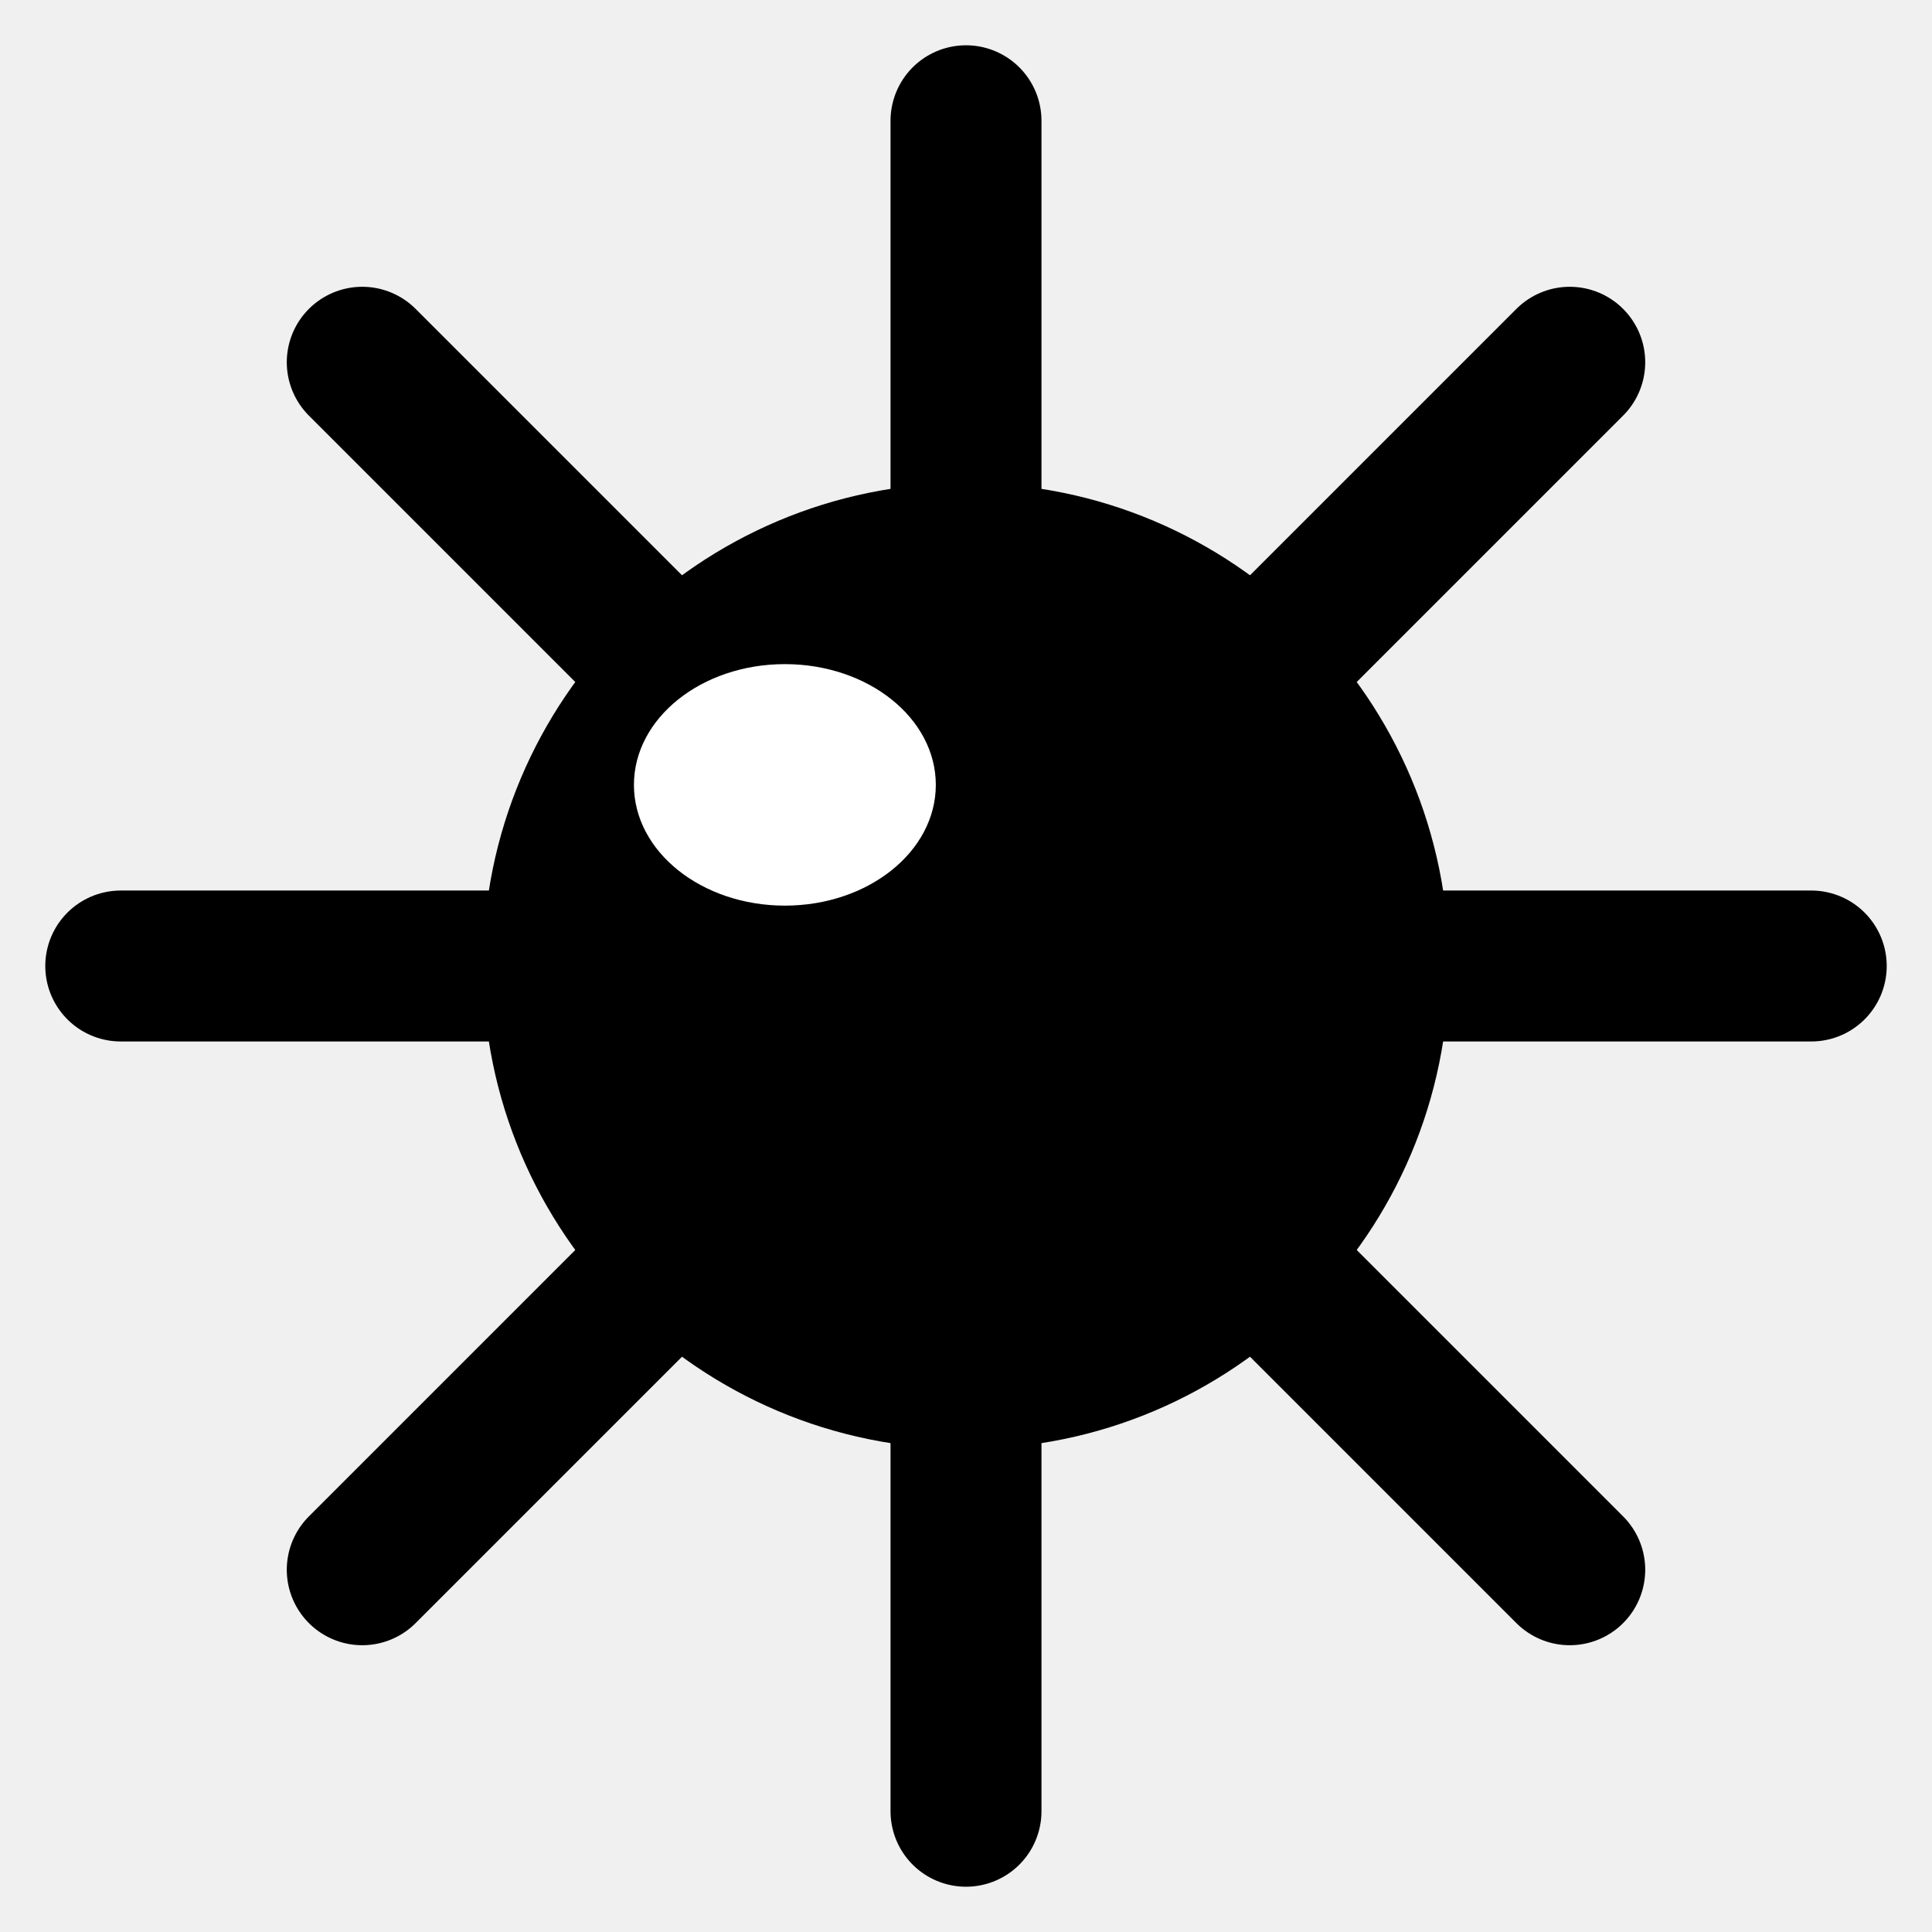
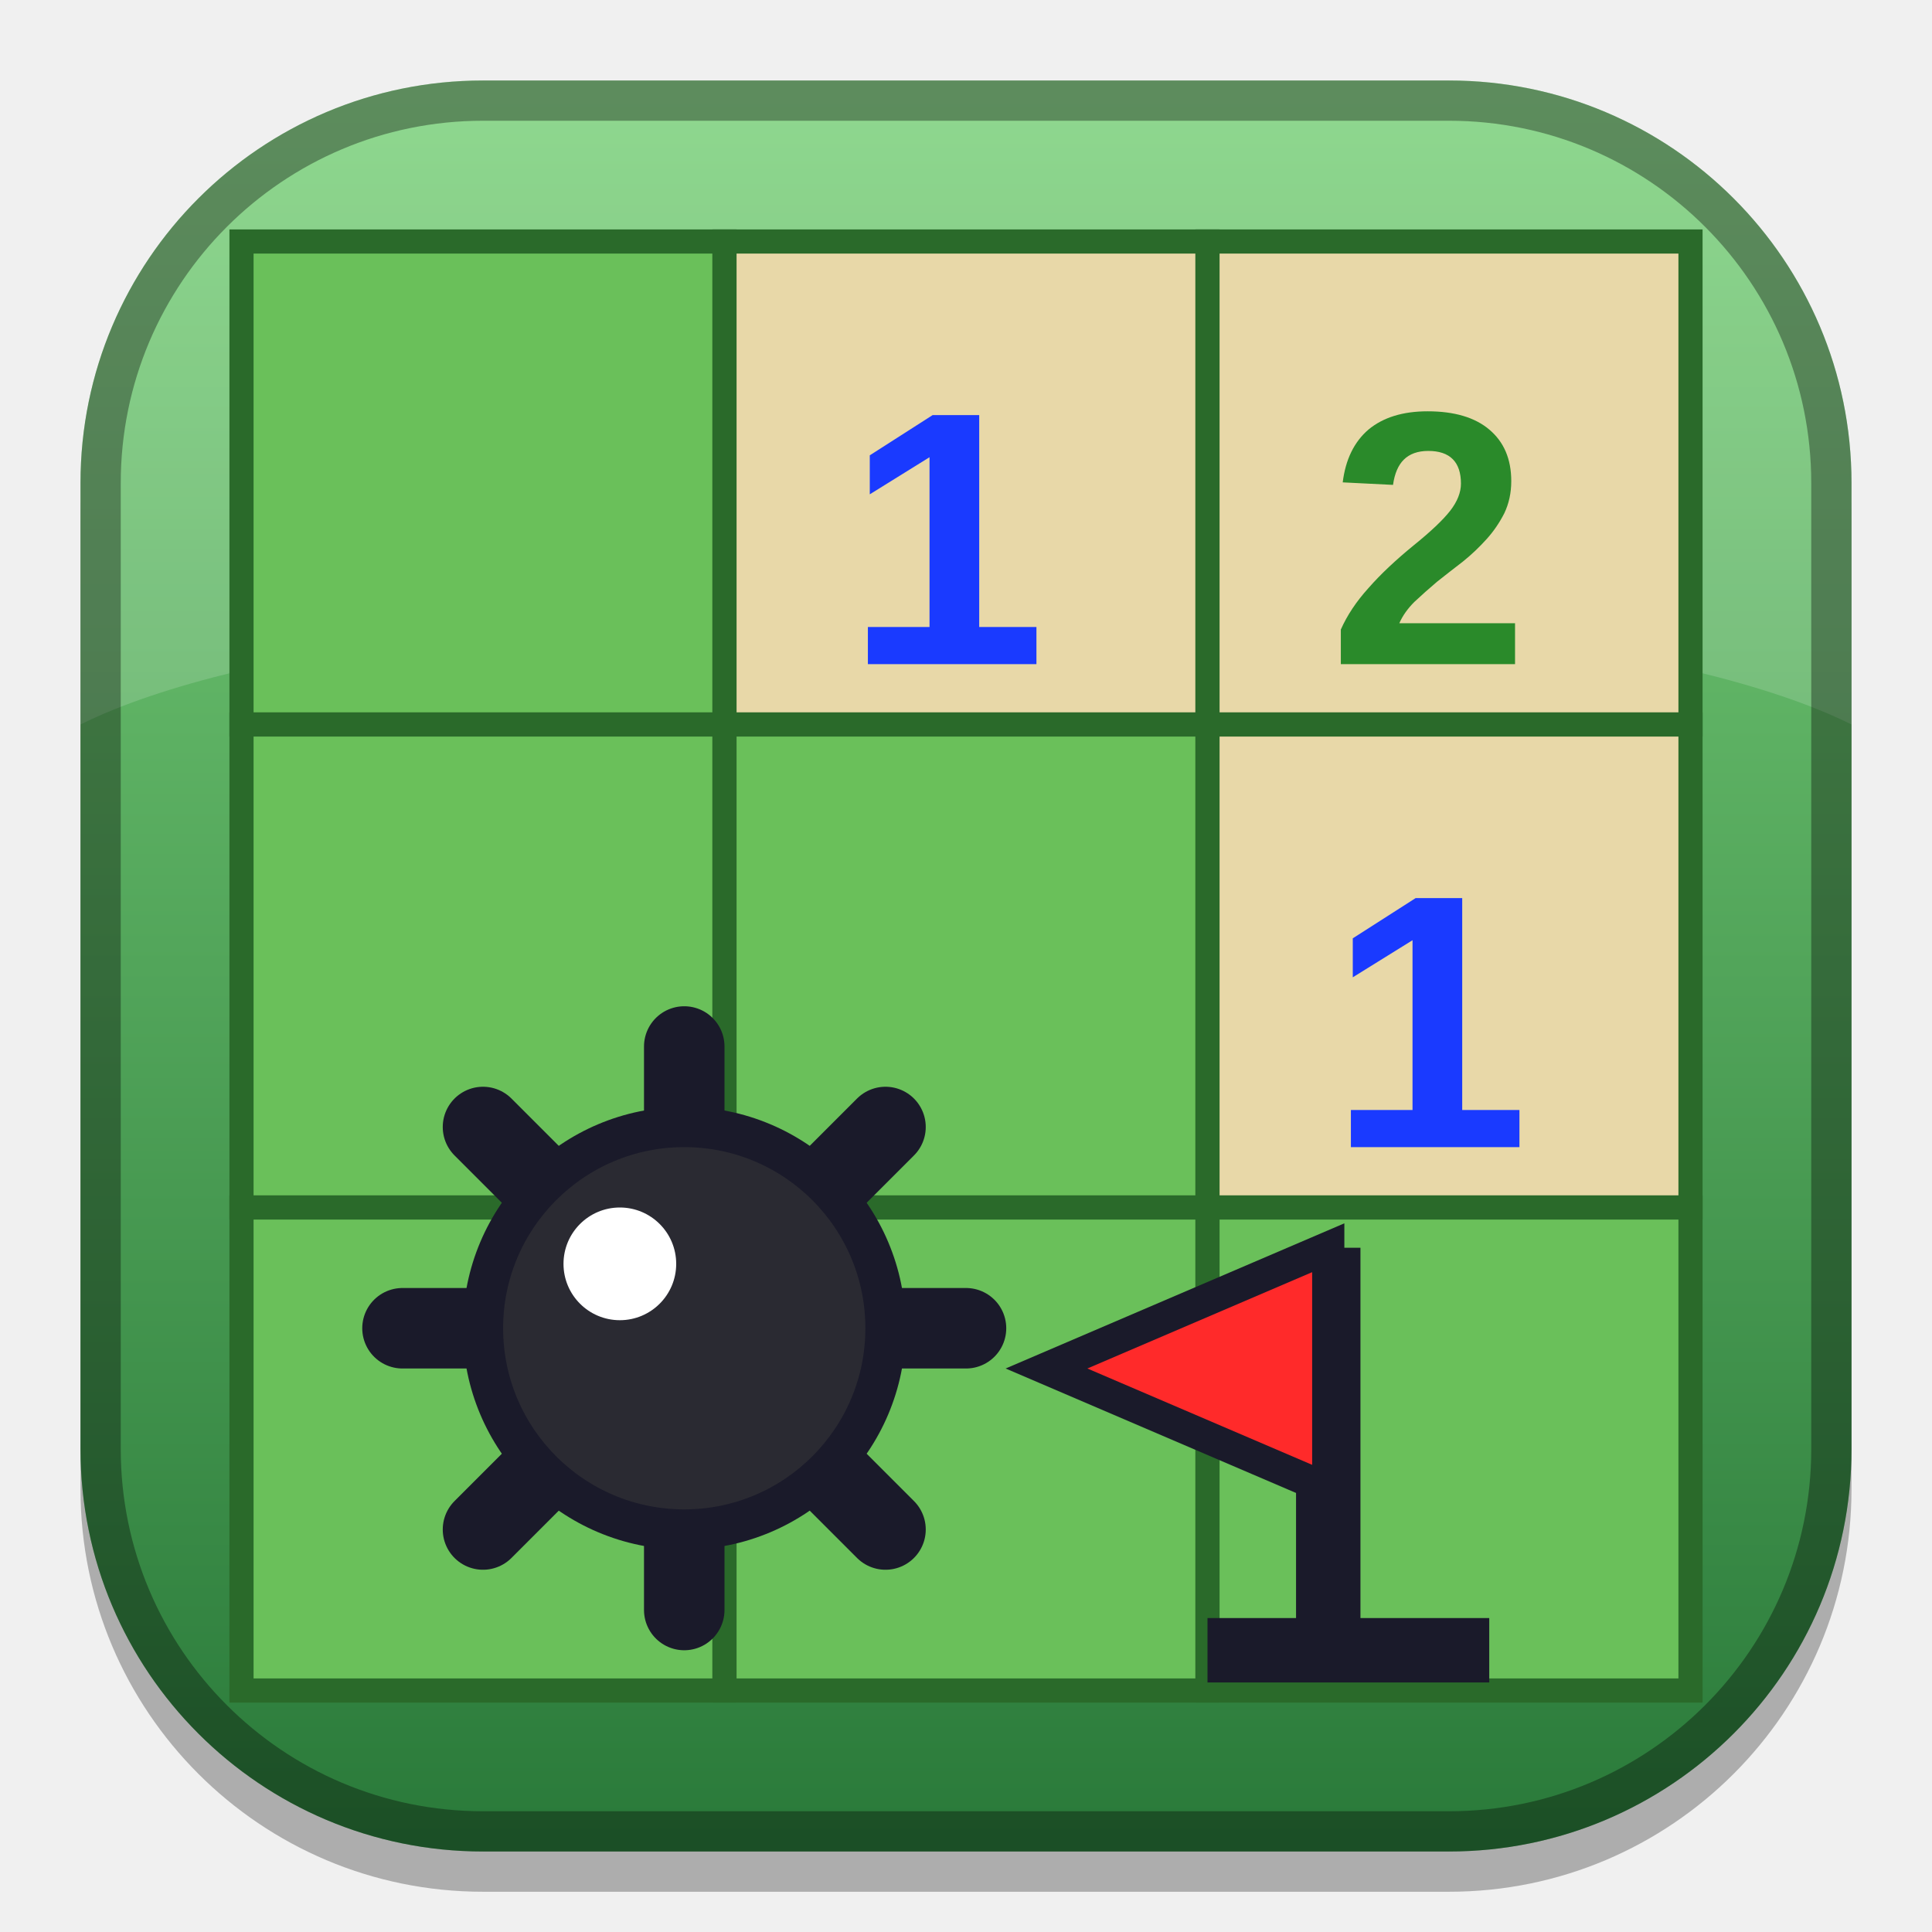
- <svg xmlns="http://www.w3.org/2000/svg" viewBox="0 0 32 32" width="32" height="32">
-   <line x1="16" y1="2" x2="16" y2="10" stroke="#000" stroke-width="2.5" stroke-linecap="round" />
-   <line x1="16" y1="22" x2="16" y2="30" stroke="#000" stroke-width="2.5" stroke-linecap="round" />
-   <line x1="2" y1="16" x2="10" y2="16" stroke="#000" stroke-width="2.5" stroke-linecap="round" />
-   <line x1="22" y1="16" x2="30" y2="16" stroke="#000" stroke-width="2.5" stroke-linecap="round" />
-   <line x1="6" y1="6" x2="11.5" y2="11.5" stroke="#000" stroke-width="2.5" stroke-linecap="round" />
-   <line x1="20.5" y1="20.5" x2="26" y2="26" stroke="#000" stroke-width="2.5" stroke-linecap="round" />
-   <line x1="26" y1="6" x2="20.5" y2="11.5" stroke="#000" stroke-width="2.5" stroke-linecap="round" />
-   <line x1="11.5" y1="20.5" x2="6" y2="26" stroke="#000" stroke-width="2.5" stroke-linecap="round" />
-   <circle cx="16" cy="16" r="8" fill="#000" />
-   <ellipse cx="13" cy="13" rx="2.5" ry="2" fill="#fff" />
+ <svg xmlns="http://www.w3.org/2000/svg" viewBox="0 0 48 48" width="48" height="48">
+   <defs>
+     <linearGradient id="t" x1="0" y1="0" x2="0" y2="1">
+       <stop offset="0" stop-color="#7ad07a" />
+       <stop offset="1" stop-color="#2a7a3a" />
+     </linearGradient>
+   </defs>
+   <rect x="2" y="3" width="44" height="44" rx="10" fill="#000" opacity=".28" />
+   <rect x="2" y="2" width="44" height="44" rx="10" fill="url(#t)" />
+   <path d="M12 2h24a10 10 0 0 1 10 10v6c-8-4-36-4-44 0v-6a10 10 0 0 1 10-10z" fill="#fff" opacity=".16" />
+   <rect x="2.5" y="2.5" width="43" height="43" rx="9.5" fill="none" stroke="#000" stroke-opacity=".35" />
+   <rect x="6" y="6" width="12" height="12" fill="#6ac05a" stroke="#2a6a2a" stroke-width=".6" />
+   <rect x="18" y="6" width="12" height="12" fill="#e8d8a8" stroke="#2a6a2a" stroke-width=".6" />
+   <rect x="30" y="6" width="12" height="12" fill="#e8d8a8" stroke="#2a6a2a" stroke-width=".6" />
+   <rect x="6" y="18" width="12" height="12" fill="#6ac05a" stroke="#2a6a2a" stroke-width=".6" />
+   <rect x="18" y="18" width="12" height="12" fill="#6ac05a" stroke="#2a6a2a" stroke-width=".6" />
+   <rect x="30" y="18" width="12" height="12" fill="#e8d8a8" stroke="#2a6a2a" stroke-width=".6" />
+   <rect x="6" y="30" width="12" height="12" fill="#6ac05a" stroke="#2a6a2a" stroke-width=".6" />
+   <rect x="18" y="30" width="12" height="12" fill="#6ac05a" stroke="#2a6a2a" stroke-width=".6" />
+   <rect x="30" y="30" width="12" height="12" fill="#6ac05a" stroke="#2a6a2a" stroke-width=".6" />
+   <text x="21" y="16.5" font-family="Arial,sans-serif" font-weight="bold" font-size="9" fill="#1a3aff">1</text>
+   <text x="33" y="16.5" font-family="Arial,sans-serif" font-weight="bold" font-size="9" fill="#2a8a2a">2</text>
+   <text x="33" y="28.5" font-family="Arial,sans-serif" font-weight="bold" font-size="9" fill="#1a3aff">1</text>
+   <g stroke="#1a1a2a" stroke-width="2" stroke-linecap="round">
+     <path d="M17 26v14M10 33h14M12 28l10 10M22 28l-10 10" />
+   </g>
+   <circle cx="17" cy="33" r="5" fill="#2a2a32" stroke="#1a1a2a" stroke-width="1" />
+   <circle cx="15.4" cy="31.4" r="1.4" fill="#fff" />
+   <path d="M33 31v10M30 41h7" stroke="#1a1a2a" stroke-width="1.6" />
+   <path d="M33 31l-7 3 7 3z" fill="#ff2a2a" stroke="#1a1a2a" stroke-width=".8" />
</svg>
